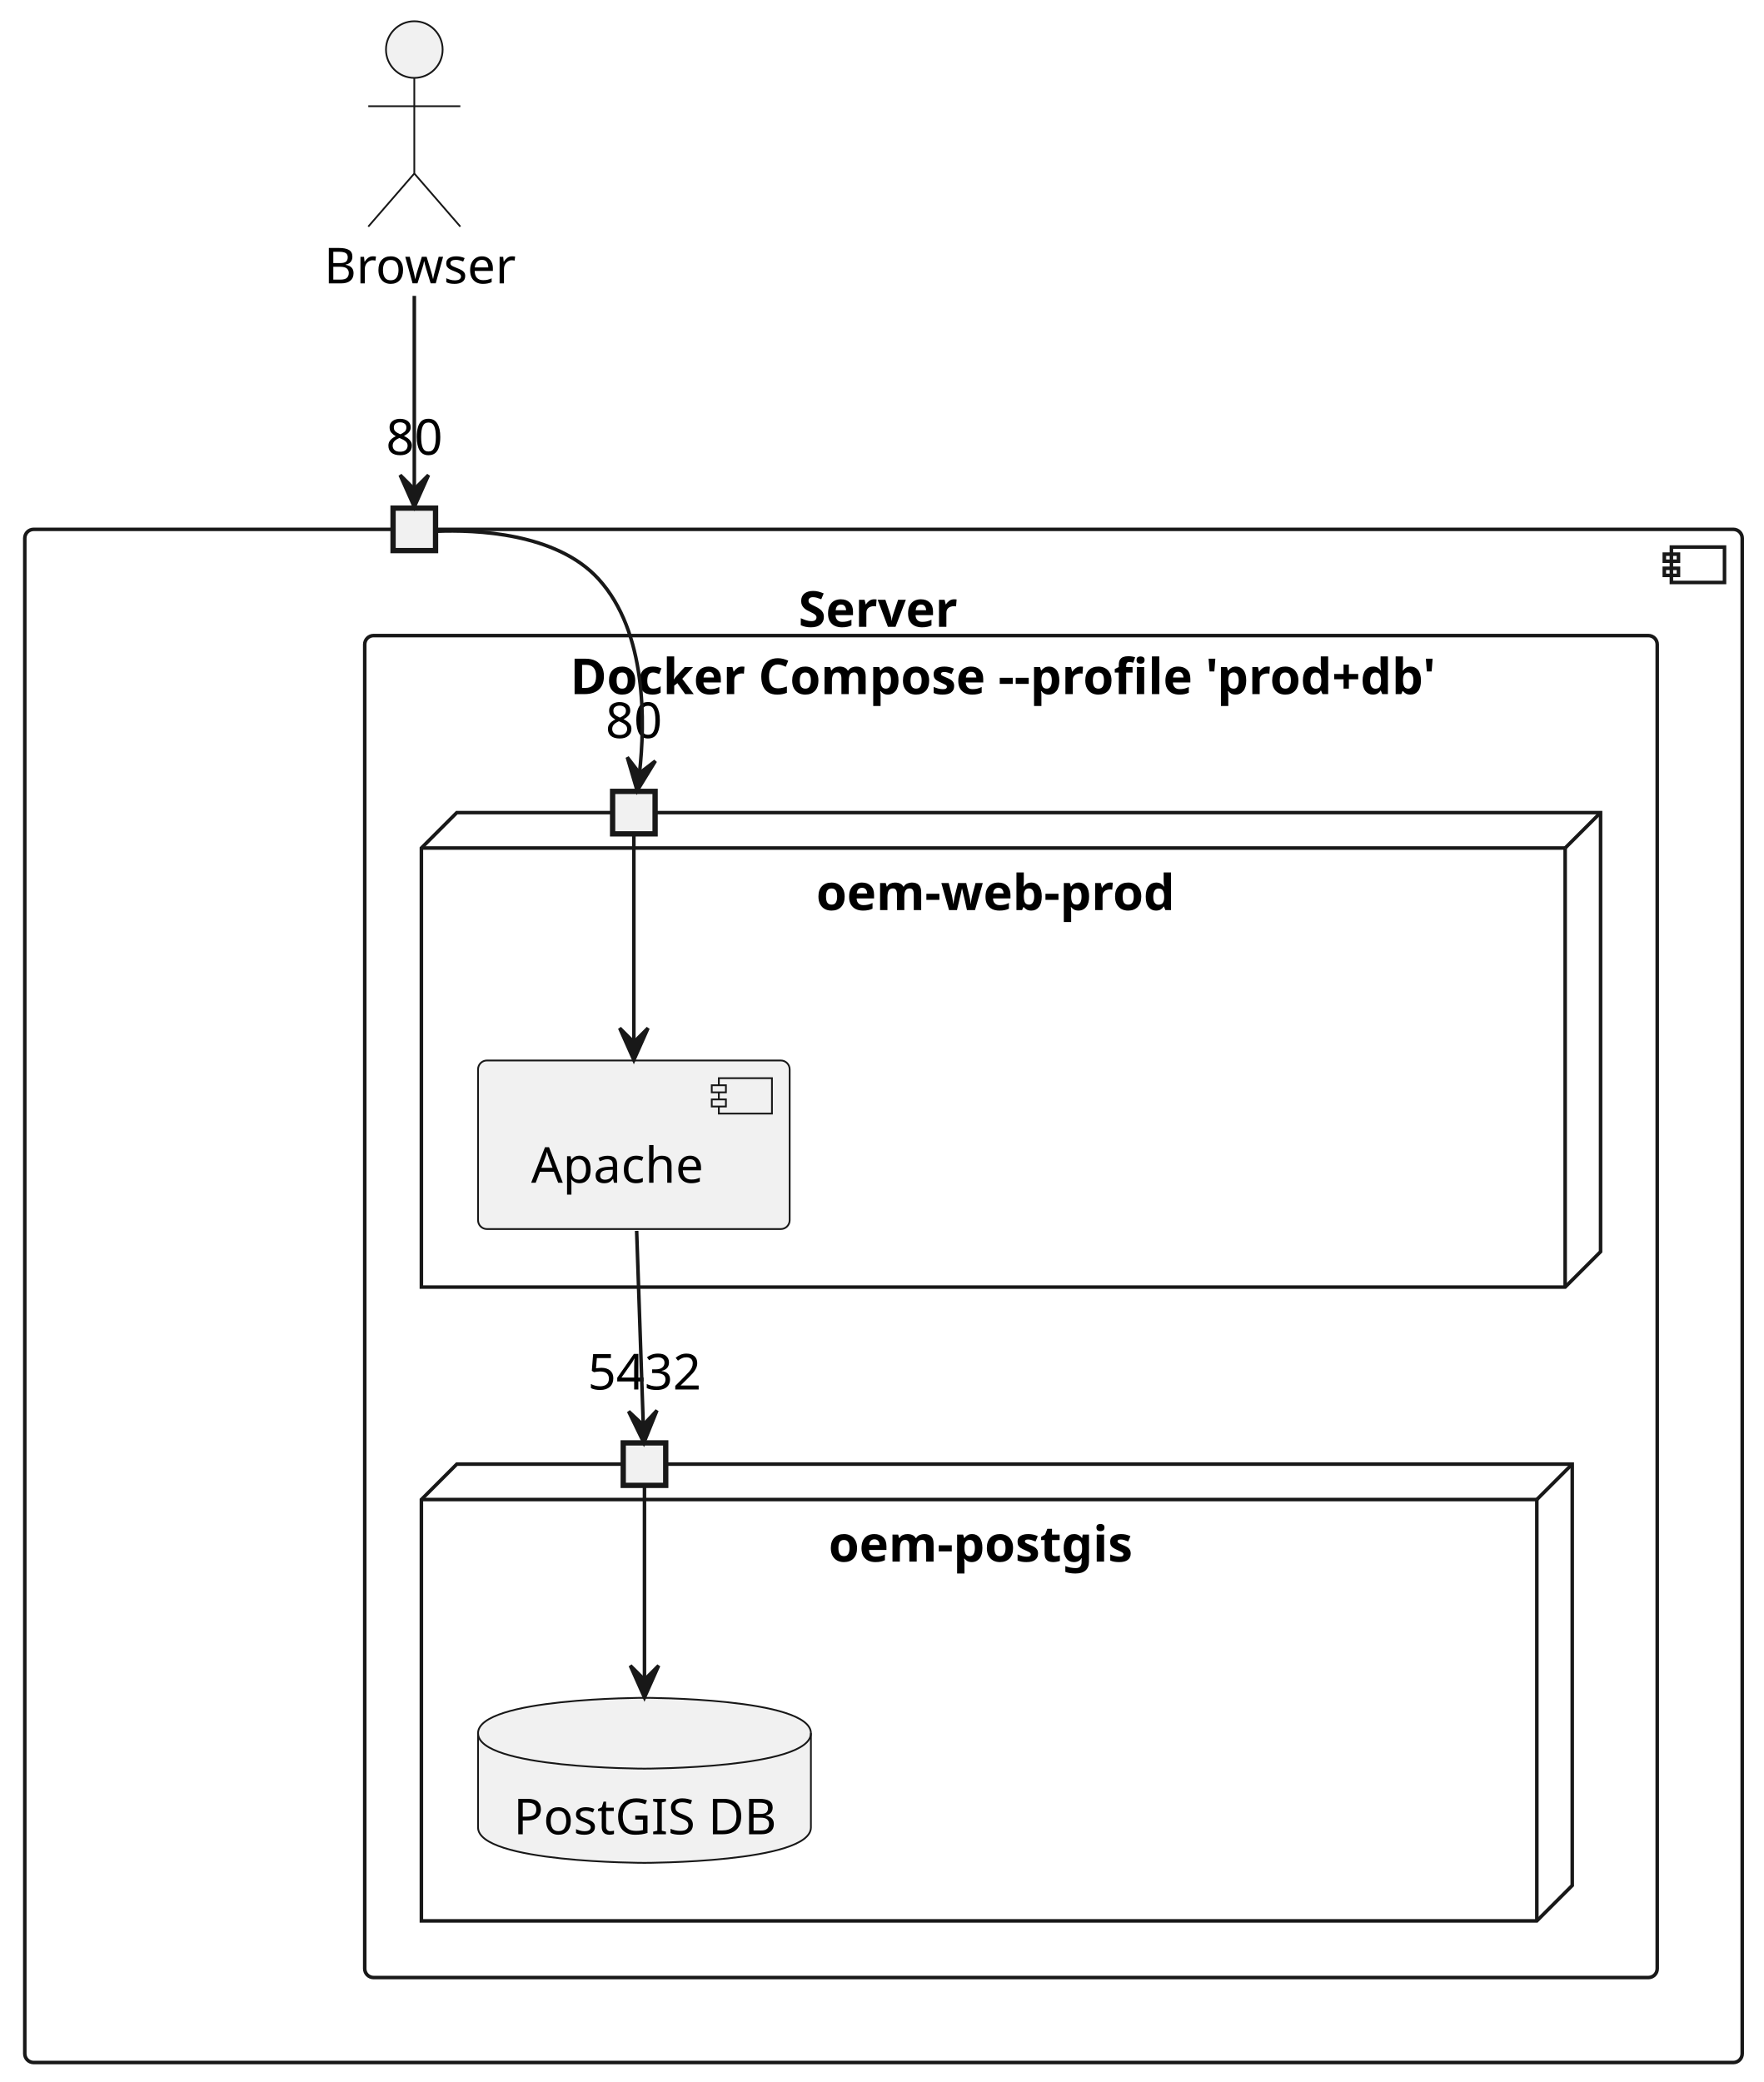
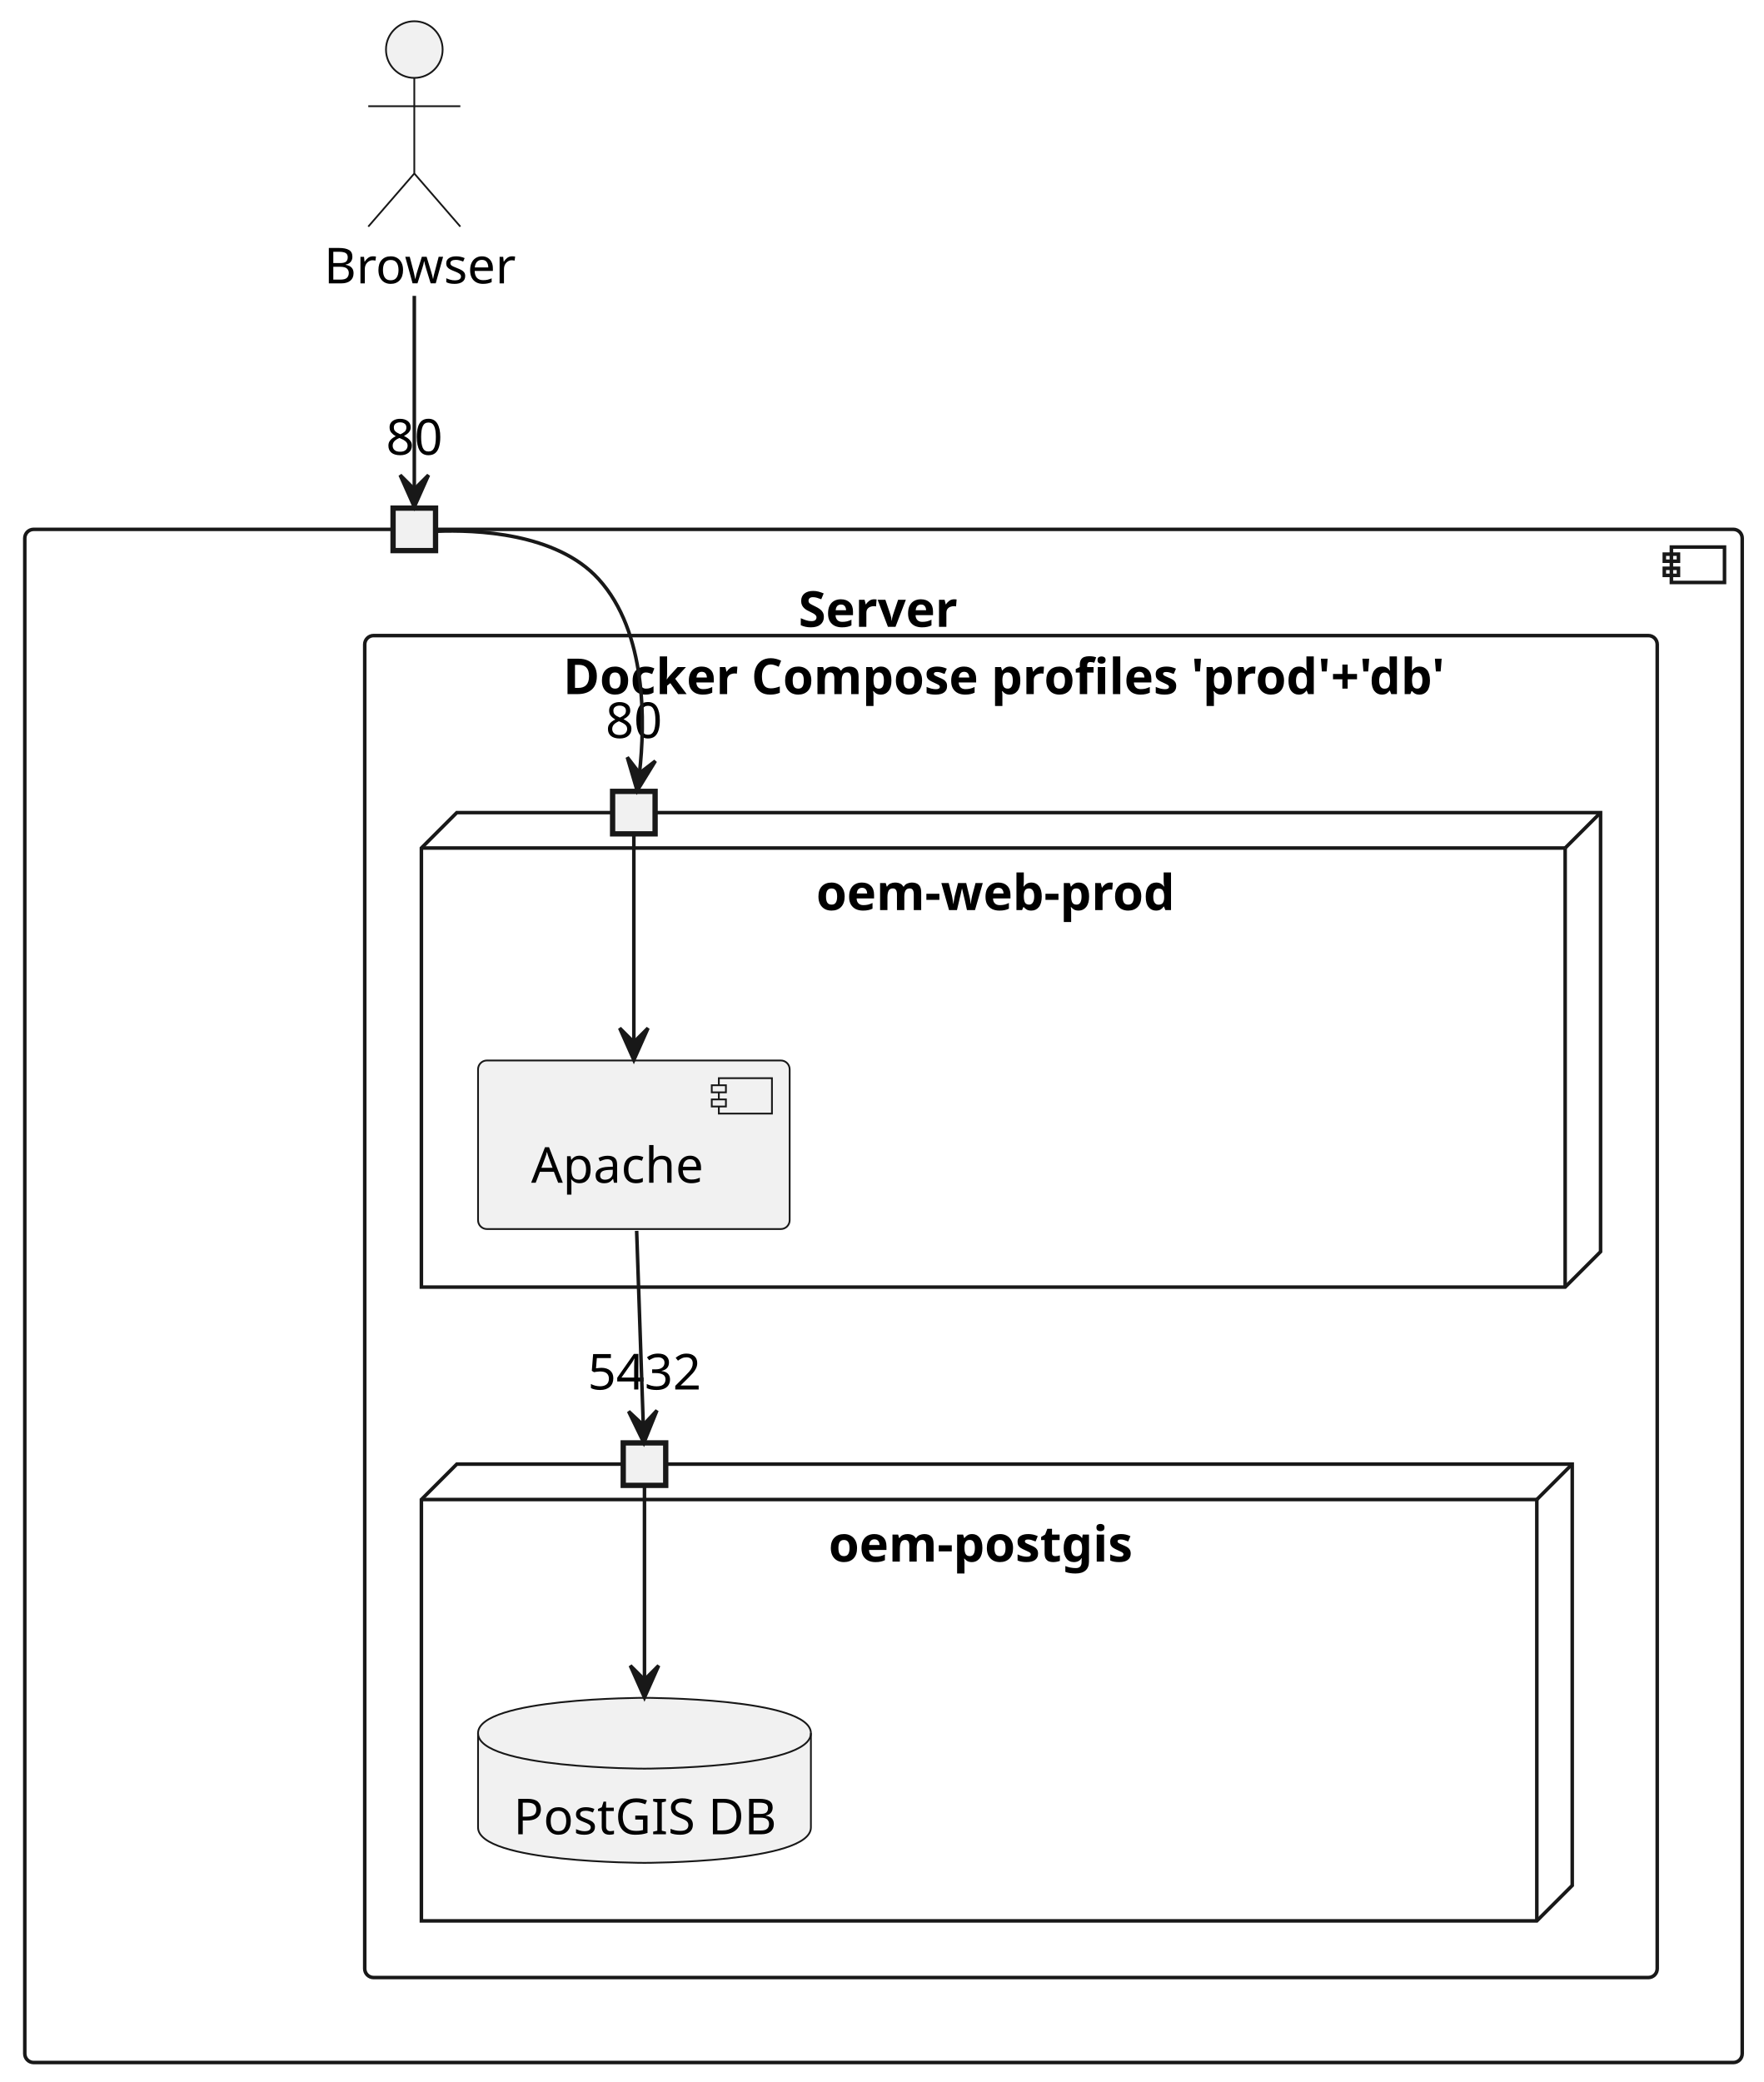
<svg xmlns="http://www.w3.org/2000/svg" contentStyleType="text/css" height="588px" preserveAspectRatio="none" style="width:498px;height:588px;background:#FFFFFF;" version="1.1" viewBox="0 0 498 588" width="498px" zoomAndPan="magnify">
  <defs />
  <g>
    <g id="cluster_Server">
      <rect fill="none" height="433" rx="2.5" ry="2.5" style="stroke:#181818;stroke-width:1.0;" width="485" x="7" y="149.5" />
      <rect fill="none" height="10" style="stroke:#181818;stroke-width:1.0;" width="15" x="472" y="154.5" />
      <rect fill="none" height="2" style="stroke:#181818;stroke-width:1.0;" width="4" x="470" y="156.5" />
      <rect fill="none" height="2" style="stroke:#181818;stroke-width:1.0;" width="4" x="470" y="160.5" />
      <text fill="#000000" font-family="sans-serif" font-size="14" font-weight="bold" lengthAdjust="spacing" textLength="48" x="225.5" y="177.033">Server</text>
    </g>
    <g id="cluster_docker">
      <rect fill="none" height="379" rx="2.5" ry="2.5" style="stroke:#181818;stroke-width:1.0;" width="365" x="103" y="179.5" />
-       <text fill="#000000" font-family="sans-serif" font-size="14" font-weight="bold" lengthAdjust="spacing" textLength="249" x="161" y="196.033">Docker Compose --profile 'prod+db'</text>
+       <text fill="#000000" font-family="sans-serif" font-size="14" font-weight="bold" lengthAdjust="spacing" textLength="253" x="159" y="196.033">Docker Compose profiles 'prod'+'db'</text>
    </g>
    <g id="cluster_oem-postgis">
      <polygon fill="none" points="119,423.5,129,413.5,444,413.5,444,532.5,434,542.5,119,542.5,119,423.5" style="stroke:#181818;stroke-width:1.0;" />
      <line style="stroke:#181818;stroke-width:1.0;" x1="434" x2="444" y1="423.5" y2="413.5" />
      <line style="stroke:#181818;stroke-width:1.0;" x1="119" x2="434" y1="423.5" y2="423.5" />
      <line style="stroke:#181818;stroke-width:1.0;" x1="434" x2="434" y1="423.5" y2="542.5" />
      <text fill="#000000" font-family="sans-serif" font-size="14" font-weight="bold" lengthAdjust="spacing" textLength="87" x="234" y="441.033">oem-postgis</text>
    </g>
    <g id="cluster_oem-web-prod">
      <polygon fill="none" points="119,239.5,129,229.5,452,229.5,452,353.5,442,363.5,119,363.5,119,239.5" style="stroke:#181818;stroke-width:1.0;" />
      <line style="stroke:#181818;stroke-width:1.0;" x1="442" x2="452" y1="239.5" y2="229.5" />
      <line style="stroke:#181818;stroke-width:1.0;" x1="119" x2="442" y1="239.5" y2="239.5" />
      <line style="stroke:#181818;stroke-width:1.0;" x1="442" x2="442" y1="239.5" y2="363.5" />
      <text fill="#000000" font-family="sans-serif" font-size="14" font-weight="bold" lengthAdjust="spacing" textLength="102" x="230.5" y="257.033">oem-web-prod</text>
    </g>
    <text fill="#000000" font-family="sans-serif" font-size="14" lengthAdjust="spacing" textLength="16" x="109" y="128.424">80</text>
    <rect fill="#F1F1F1" height="12" style="stroke:#181818;stroke-width:1.5;" width="12" x="111" y="143.5" />
    <text fill="#000000" font-family="sans-serif" font-size="14" lengthAdjust="spacing" textLength="32" x="166" y="392.424">5432</text>
    <rect fill="#F1F1F1" height="12" style="stroke:#181818;stroke-width:1.5;" width="12" x="176" y="407.5" />
    <g id="elem_db">
      <path d="M135,489.5 C135,479.5 182,479.5 182,479.5 C182,479.5 229,479.5 229,489.5 L229,516.109 C229,526.109 182,526.109 182,526.109 C182,526.109 135,526.109 135,516.109 L135,489.5 " fill="#F1F1F1" style="stroke:#181818;stroke-width:0.5;" />
      <path d="M135,489.5 C135,499.5 182,499.5 182,499.5 C182,499.5 229,499.5 229,489.5 " fill="none" style="stroke:#181818;stroke-width:0.5;" />
      <text fill="#000000" font-family="sans-serif" font-size="14" lengthAdjust="spacing" textLength="74" x="145" y="518.033">PostGIS DB</text>
    </g>
    <text fill="#000000" font-family="sans-serif" font-size="14" lengthAdjust="spacing" textLength="16" x="171" y="208.424">80</text>
    <rect fill="#F1F1F1" height="12" style="stroke:#181818;stroke-width:1.5;" width="12" x="173" y="223.5" />
    <g id="elem_Apache">
      <rect fill="#F1F1F1" height="47.609" rx="2.5" ry="2.5" style="stroke:#181818;stroke-width:0.5;" width="88" x="135" y="299.5" />
      <rect fill="#F1F1F1" height="10" style="stroke:#181818;stroke-width:0.5;" width="15" x="203" y="304.5" />
      <rect fill="#F1F1F1" height="2" style="stroke:#181818;stroke-width:0.5;" width="4" x="201" y="306.5" />
      <rect fill="#F1F1F1" height="2" style="stroke:#181818;stroke-width:0.5;" width="4" x="201" y="310.5" />
      <text fill="#000000" font-family="sans-serif" font-size="14" lengthAdjust="spacing" textLength="48" x="150" y="334.033">Apache</text>
    </g>
    <g id="elem_Browser">
      <ellipse cx="117" cy="14" fill="#F1F1F1" rx="8" ry="8" style="stroke:#181818;stroke-width:0.5;" />
      <path d="M117,22 L117,49 M104,30 L130,30 M117,49 L104,64 M117,49 L130,64 " fill="none" style="stroke:#181818;stroke-width:0.5;" />
      <text fill="#000000" font-family="sans-serif" font-size="14" lengthAdjust="spacing" textLength="51" x="91.5" y="80.033">Browser</text>
    </g>
    <g id="link_Apache_5432db">
      <path d="M179.79,347.62 C180.39,365.29 181.19,388.79 181.65,402.12 " fill="none" id="Apache-to-5432db" style="stroke:#181818;stroke-width:1.0;" />
      <polygon fill="#181818" points="181.83,407.47,185.519,398.338,181.659,402.473,177.524,398.612,181.83,407.47" style="stroke:#181818;stroke-width:1.0;" />
    </g>
    <g id="link_Browser_80docker">
      <path d="M117,83.56 C117,103.04 117,125.28 117,138.03 " fill="none" id="Browser-to-80docker" style="stroke:#181818;stroke-width:1.0;" />
      <polygon fill="#181818" points="117,143.17,121,134.17,117,138.17,113,134.17,117,143.17" style="stroke:#181818;stroke-width:1.0;" />
    </g>
    <g id="link_80docker_80webProd">
      <path d="M123.21,150.04 C134.21,149.6 157.09,150.43 169,163.5 C182.72,178.55 182.18,204.17 180.59,218.34 " fill="none" id="80docker-to-80webProd" style="stroke:#181818;stroke-width:1.0;" />
      <polygon fill="#181818" points="179.93,223.32,185.078,214.924,180.587,218.363,177.147,213.872,179.93,223.32" style="stroke:#181818;stroke-width:1.0;" />
    </g>
    <g id="link_80webProd_Apache">
      <path d="M179,235.71 C179,246.78 179,273.35 179,294.2 " fill="none" id="80webProd-to-Apache" style="stroke:#181818;stroke-width:1.0;" />
      <polygon fill="#181818" points="179,299.36,183,290.36,179,294.36,175,290.36,179,299.36" style="stroke:#181818;stroke-width:1.0;" />
    </g>
    <g id="link_5432db_db">
      <path d="M182,419.71 C182,430.2 182,454.54 182,474.04 " fill="none" id="5432db-to-db" style="stroke:#181818;stroke-width:1.0;" />
      <polygon fill="#181818" points="182,479.4,186,470.4,182,474.4,178,470.4,182,479.4" style="stroke:#181818;stroke-width:1.0;" />
    </g>
  </g>
</svg>
